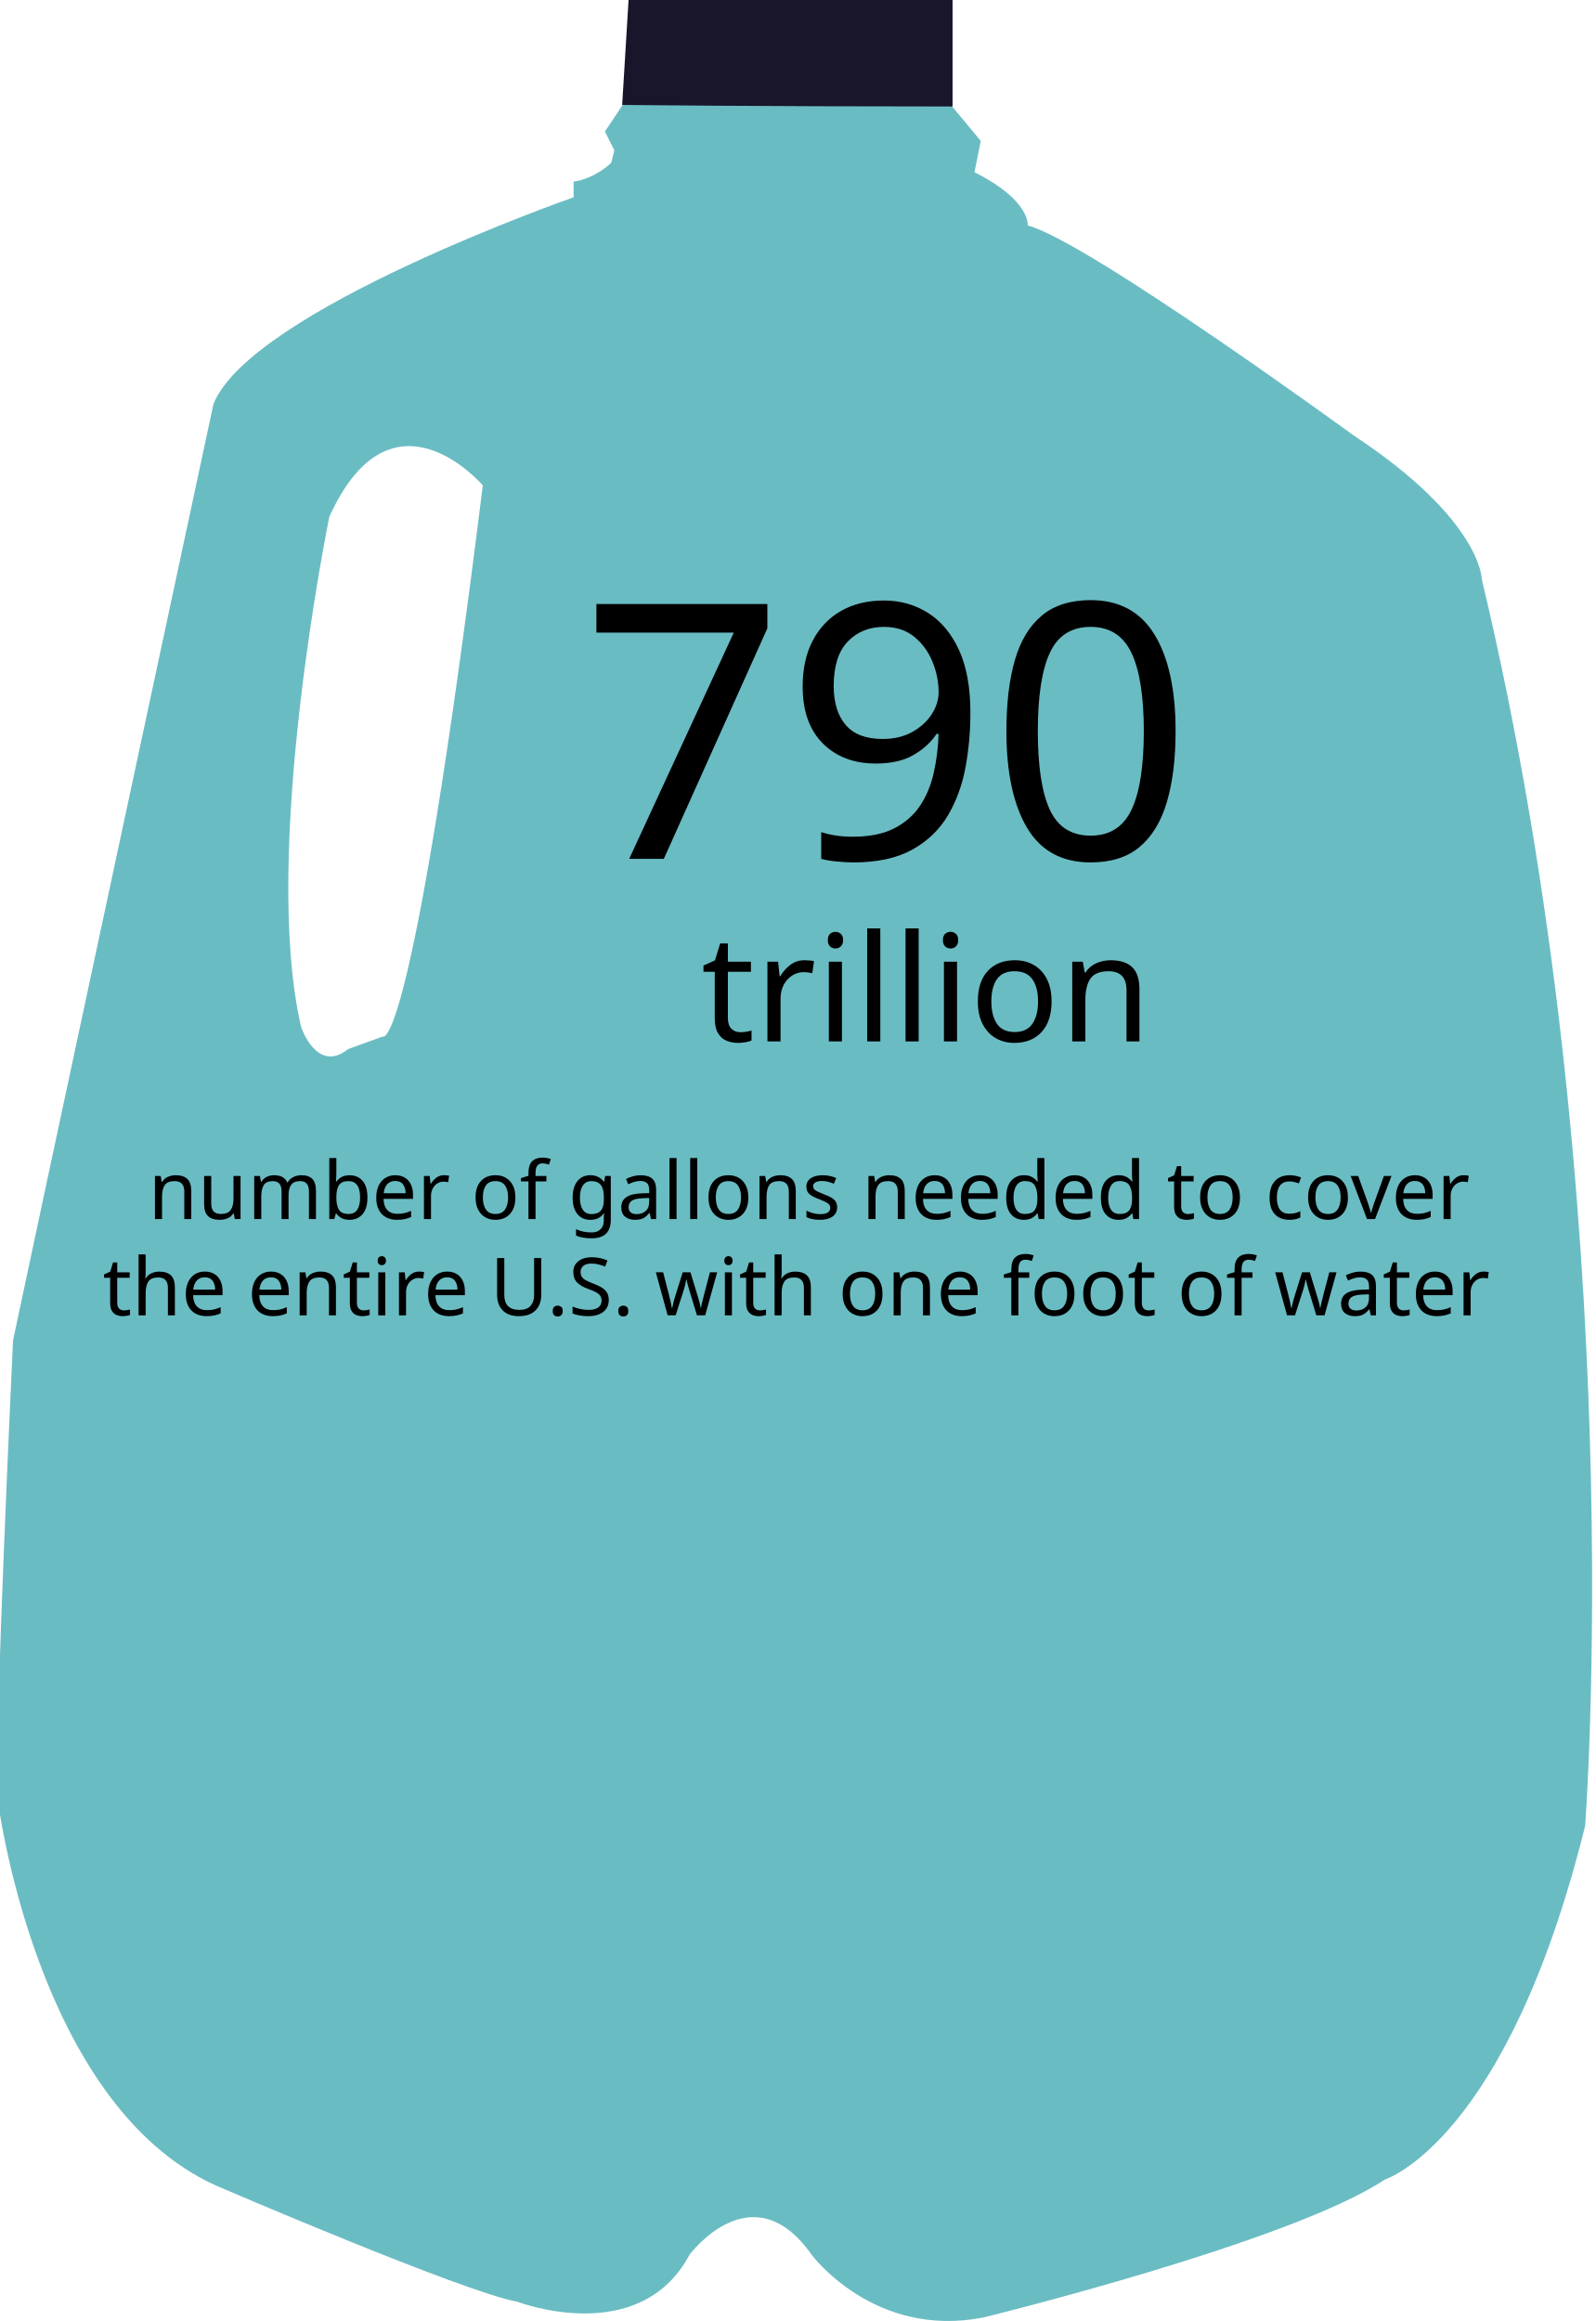
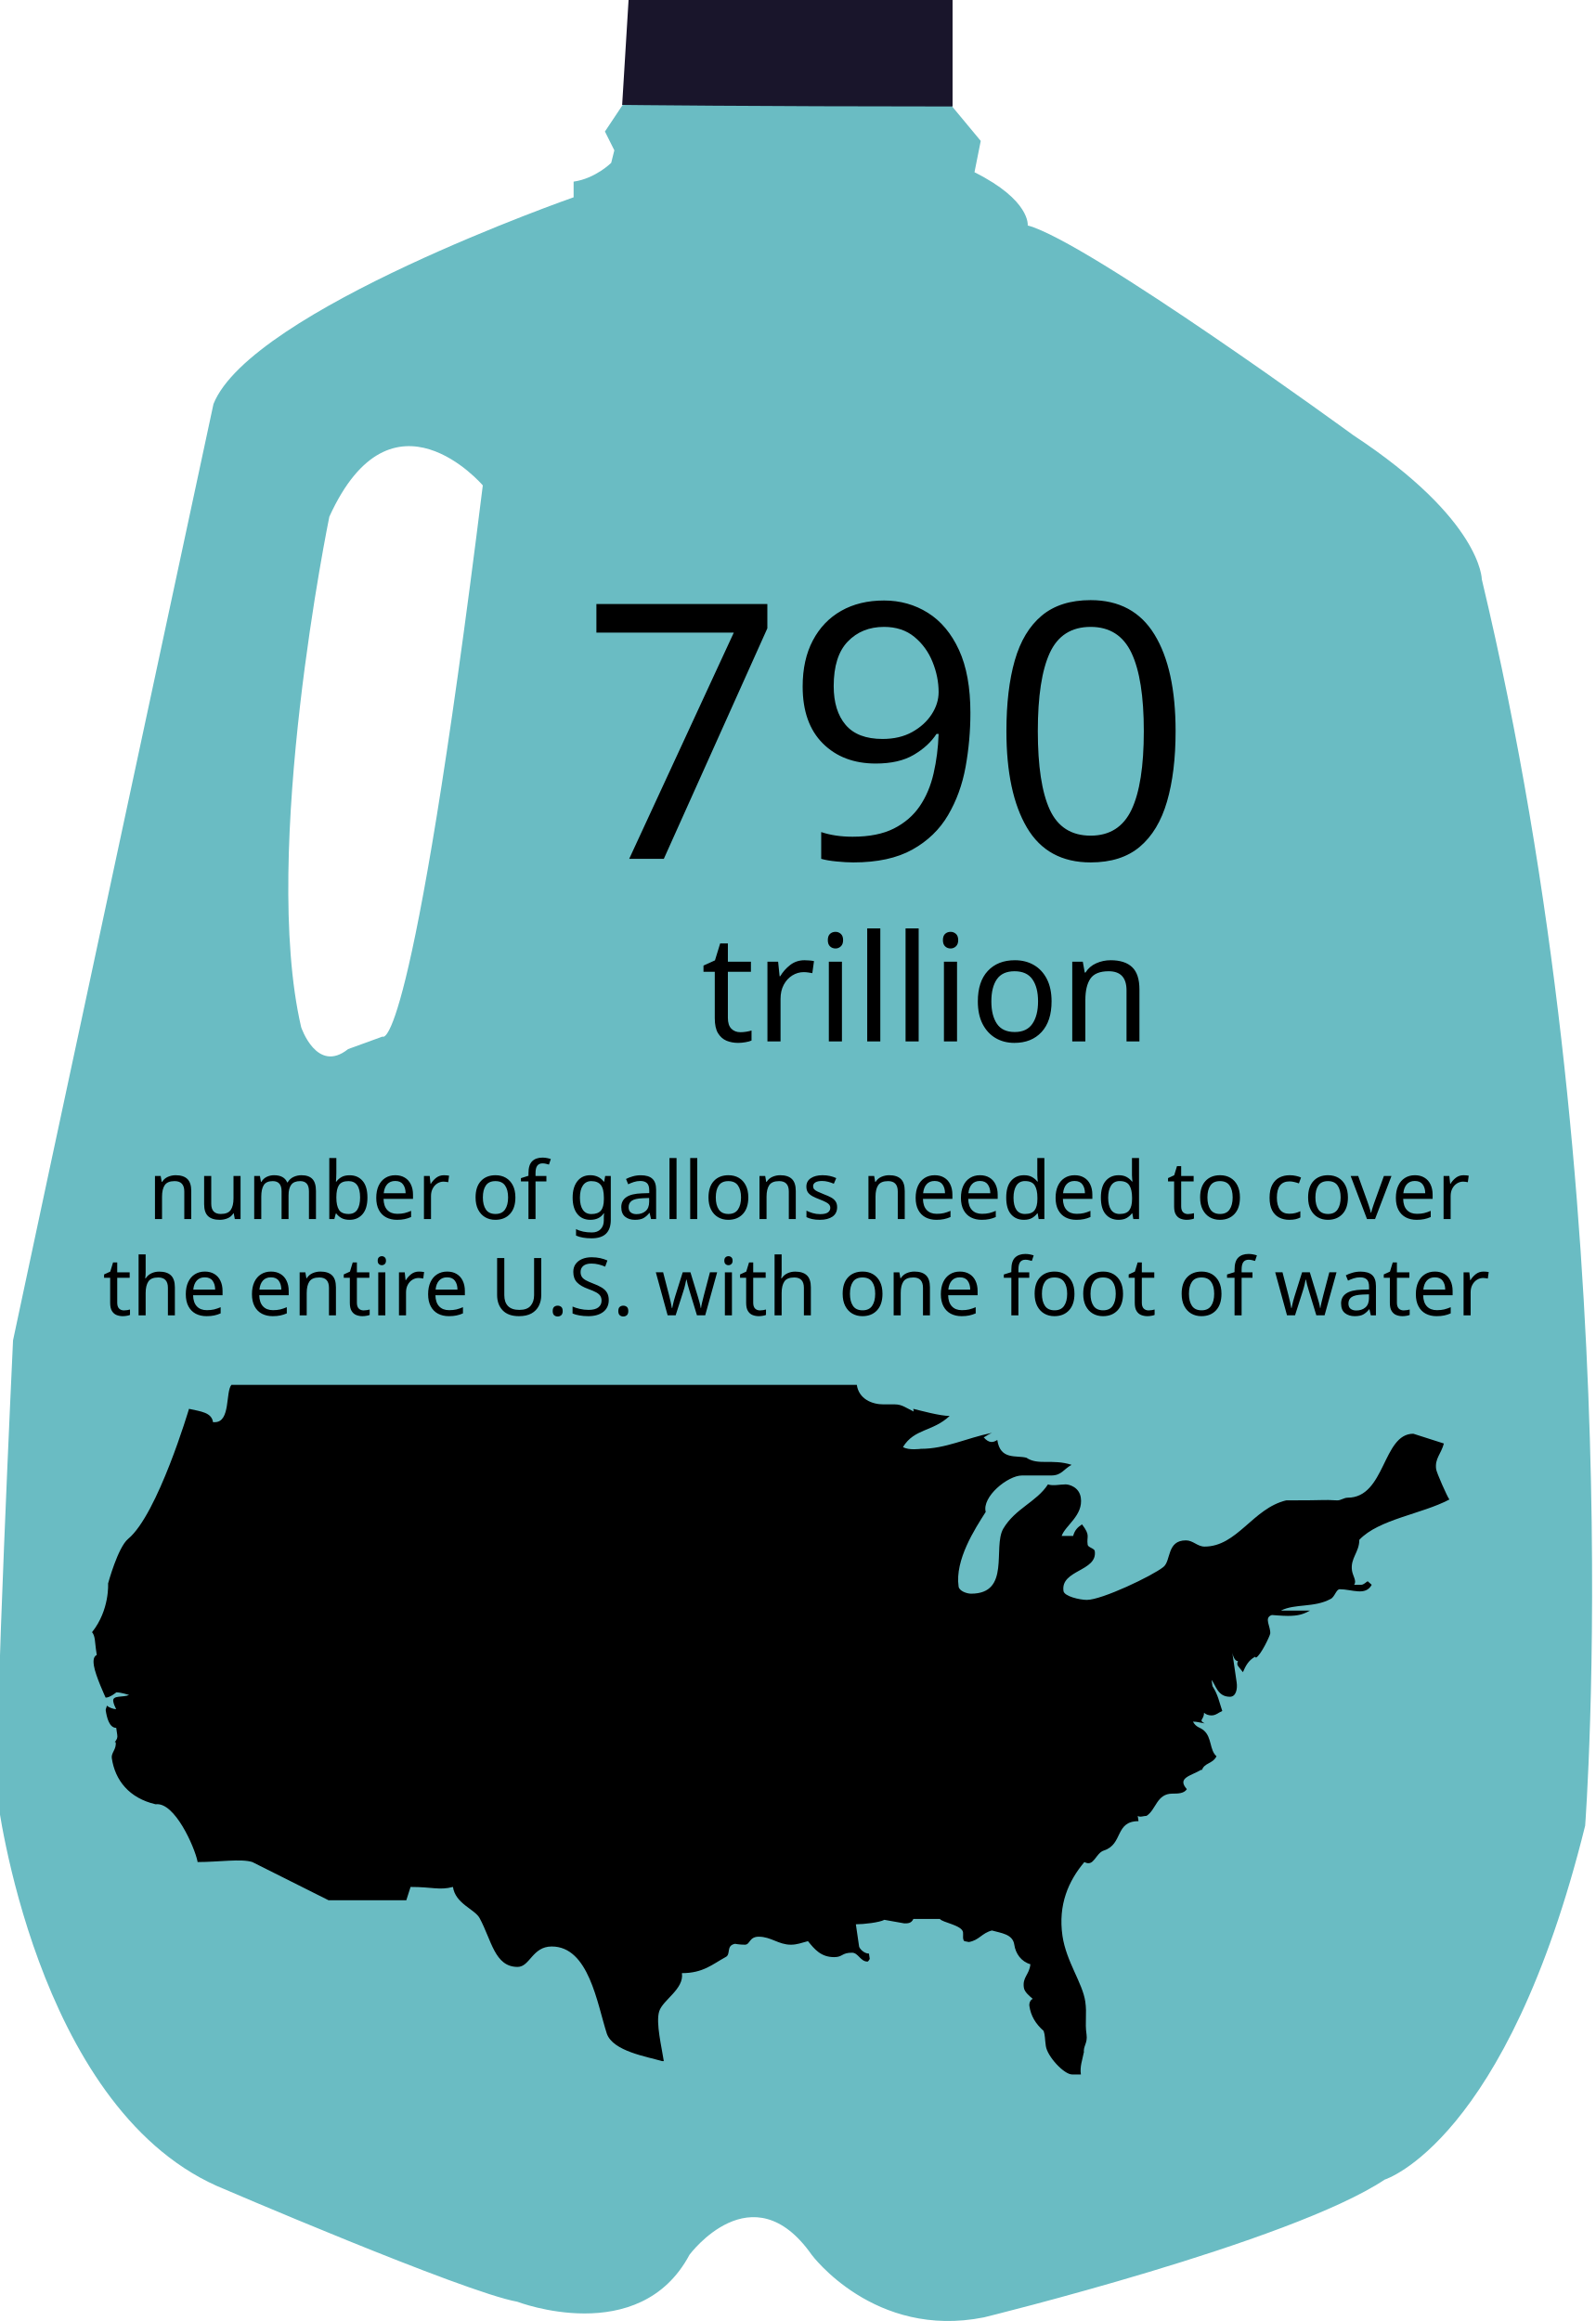
<svg xmlns="http://www.w3.org/2000/svg" version="1.1" id="Layer_1" x="0px" y="0px" width="536.378px" height="780.521px" viewBox="0 0 536.378 780.521" enable-background="new 0 0 536.378 780.521" xml:space="preserve">
  <g>
    <g>
-       <path fill="#6ABCC3" d="M329.795,47.392l-2.106,10.53c18.959,9.479,17.903,17.903,17.903,17.903    c20.01,5.263,109.521,70.558,109.521,70.558c43.176,28.433,43.176,48.442,43.176,48.442    c50.553,211.678,34.752,419.134,34.752,419.134c-26.328,106.364-67.396,119.005-67.396,119.005    C434.049,754.024,330.852,779.3,330.852,779.3c-36.861,7.373-57.922-21.062-57.922-21.062c-20.01-28.435-41.069,0-41.069,0    c-16.853,31.595-57.922,15.798-57.922,15.798c-17.903-3.157-101.101-38.964-101.101-38.964    c-61.081-27.384-73.72-130.586-73.72-130.586c-1.052-20.011,5.267-153.751,5.267-153.751    C9.3,427.212,71.786,135.853,71.786,135.853c12.635-31.595,121.105-69.508,121.105-69.508v-5.267    c7.373-1.051,12.637-6.318,12.637-6.318l1.055-4.212l-3.161-6.318l8.424-12.636l2.175-18.333l100.026,15.161L329.795,47.392z     M162.352,163.23c0,0-30.543-35.806-51.604,10.534c0,0-23.17,112.683-9.479,171.655c0,0,5.267,15.797,15.798,7.373l11.584-4.212    C128.651,348.581,138.13,358.056,162.352,163.23z" />
+       <path fill="#6ABCC3" d="M329.794,47.392l-2.105,10.53c18.959,9.479,17.902,17.903,17.902,17.903    c20.011,5.263,109.521,70.558,109.521,70.558c43.176,28.433,43.176,48.442,43.176,48.442    c50.553,211.678,34.752,419.134,34.752,419.134c-26.328,106.364-67.396,119.005-67.396,119.005    C434.048,754.024,330.852,779.3,330.852,779.3c-36.86,7.373-57.922-21.062-57.922-21.062c-20.01-28.436-41.069,0-41.069,0    c-16.853,31.595-57.922,15.798-57.922,15.798c-17.903-3.157-101.101-38.964-101.101-38.964    c-61.081-27.385-73.72-130.586-73.72-130.586c-1.052-20.012,5.267-153.751,5.267-153.751    C9.3,427.212,71.786,135.853,71.786,135.853c12.635-31.595,121.105-69.508,121.105-69.508v-5.267    c7.373-1.051,12.637-6.318,12.637-6.318l1.055-4.212l-3.161-6.318l8.424-12.636l2.175-18.333l100.025,15.161L329.794,47.392z     M162.352,163.23c0,0-30.543-35.806-51.604,10.534c0,0-23.17,112.683-9.479,171.655c0,0,5.267,15.797,15.798,7.373l11.584-4.212    C128.651,348.581,138.13,358.056,162.352,163.23z" />
    </g>
    <path fill="#19152B" d="M209.215,35.279c0,0,45.303,0.528,111.104,0.528V0H211.368L209.215,35.279z" />
  </g>
  <rect x="32.689" y="390.261" fill="none" width="468" height="59.5" />
-   <text transform="matrix(1 0 0 1 49.8149 409.9434)">
-     <tspan x="0" y="0" font-family="'Interstate-Regular'" font-size="27">number of gallons needed to cover </tspan>
-     <tspan x="-15.255" y="32.4" font-family="'Interstate-Regular'" font-size="27">the entire U.S. with one foot of water</tspan>
-   </text>
+   <text transform="matrix(1 0 0 1 49.8149 409.9434)" font-family="'Interstate-Regular'" font-size="27">number of gallons needed to cover </text>
+   <text transform="matrix(1 0 0 1 34.5601 442.3438)" font-family="'Interstate-Regular'" font-size="27">the entire U.S. with one foot of water</text>
  <text transform="matrix(1 0 0 1 195.2695 288.8154)" font-family="'Interstate-Bold'" font-size="120">790</text>
  <text transform="matrix(1 0 0 1 235.7646 350.21)" font-family="'Interstate-Bold'" font-size="50">trillion</text>
+   <path d="M38.892,585.841c0.348,2.389-1.561,3.587-1.3,5.376c1.088,7.471,5.819,13.452,14.734,15.539  c6.409-0.894,13.081,14.343,14.074,19.127l0.043,0.297c7.128,0,14.681-1.197,18.411,0l25.639,12.854h26.137l1.429-4.481  c7.429,0,9.674,1.196,14.255,0c0.826,5.672,7.326,7.475,8.954,10.462c4.051,7.467,5.06,16.431,12.784,16.431  c4.159,0,4.936-6.871,11.478-6.871c12.463,0,15.249,19.127,18.52,29.287c2.055,5.978,13.606,7.769,18.567,9.261h0.6  c-0.653-4.482-2.762-12.848-1.548-16.735c1.219-3.884,8.424-7.466,7.641-12.848c7.126,0,10.262-2.988,14.655-5.385  c1.947-0.884,0.03-3.876,3.208-4.477c0,0,1.532,0.298,3.31,0.298c1.785,0,1.393-2.688,4.661-2.688c4.157,0,6.629,2.688,10.786,2.688  c2.075,0,3.478-0.595,5.768-1.192c2.177,2.686,4.347,5.371,8.8,5.371c2.971,0,2.457-1.487,6.021-1.487  c2.081,0,2.812,2.986,5.192,2.986c0.294,0,0.759-0.894,0.759-0.894l-0.262-1.79c-1.779,0-3.234-1.804-3.32-2.396  c-0.306-2.093-0.435-2.987-1.087-7.464c2.67,0,7.929-0.605,9.583-1.501l6.708,1.196c1.193,0,2.377,0,3.051-1.498h8.91  c0.77,1.197,7.435,2.093,7.782,4.481c0.131,0.901-0.246,2.396,0.437,2.994l1.523,0.296c3.478-0.598,4.32-2.987,7.756-3.883  c3.104,0.896,7.004,1.191,7.525,4.779c0.437,2.994,2.315,5.678,5.416,6.575c-0.372,3.586-2.724,4.296-2.201,7.881  c0.22,1.501,1.977,2.878,3.003,3.769c-0.853,0.303-1.27,1.501-1.14,2.396c0.479,3.29,2.066,5.978,4.788,8.372  c0.514,1.486,0.392,2.686,0.74,5.08c0.522,3.582,6.147,9.563,8.815,9.563c0.891,0,2.075,0,2.972,0  c-0.392-2.692,0.49-4.785,0.993-7.471l0.043,0.297c-0.348-2.39,1.302-3.283,0.865-6.279c-0.608-4.181,0.186-6.877-0.423-11.058  c-0.914-6.273-6.412-13.447-7.674-22.108c-1.523-10.463,2.058-18.533,7.374-24.812c3.239,1.802,3.727-2.988,6.568-3.884  c6.527-2.092,3.613-9.864,11.633-9.864l-0.26-1.786c0.679,0.593,2.075,0,2.97,0c3.254-2.094,3.364-7.475,8.714-7.475  c1.778,0,3.857,0,4.828-1.489c-3.387-3.86,1.243-4.406,4.99-6.61l0.037,0.332c0.794-2.692,3.555-2.094,4.948-4.785  c-2.379-2.088-1.514-6.273-4.232-8.668c-1.358-1.186-2.503-0.895-3.702-2.987c1.483,0,2.125,0.301,3.946,0.593  c-2.254-1.186-0.173-1.186-0.218-3.576c0.678,0.594,1.604,0.891,2.5,0.891c1.489,0,2.242-0.891,3.644-1.489  c-1.027-2.987-1.376-5.382-3.3-8.37l-0.305-2.094c1.454,1.796,2.02,5.68,6.175,5.68c2.083,0,2.58-2.691,2.274-4.785  c-0.303-2.081-0.913-6.271-1.479-10.162c0,0,0.436,2.948,1.918,2.948c-0.673,1.495,0.163,1.646,1.66,3.738  c0.887-2.093,1.866-3.987,4.064-5.187l0.341,0.303c1.653-0.895,4.599-7.173,4.772-8.073c0.237-2.392-2.273-5.38,0.567-6.273  c0.297,0,3.304,0.296,5.386,0.296c3.57,0,5.262-0.599,7.46-1.791h-9.802c4.702-2.39,11.157-0.9,16.665-3.889  c1.396-0.593,1.895-3.284,3.091-3.284c4.151,0,8.661,2.389,10.766-1.495l-1.361-1.194c-0.549,0.296-1.309,1.194-2.204,1.194  c-0.888,0-1.477,0-2.371,0c1.011-1.194-0.436-2.991-0.696-4.781c-0.609-4.186,2.476-6.156,2.459-10.338  c6.536-6.942,21.007-8.646,30.294-13.566c-0.729-0.902-4.275-8.968-4.449-10.164c-0.522-3.583,1.632-5.082,2.599-8.663l-10.28-3.288  c-10.396,0-9.344,21.513-22.109,21.513c-1.186,0-2.251,0.904-3.438,0.904c-5.985-0.302-1.779,0-17.232,0  c-11.188,2.684-16.445,15.536-27.431,15.536c-2.372,0-3.876-2.092-6.247-2.092c-6.534,0-4.941,6.872-7.601,8.961  c-3.729,2.987-20.668,11.059-25.726,11.059c-2.372,0-7.592-1.196-7.853-2.987c-1.044-7.173,11.519-6.575,10.518-13.447  c-0.131-0.898-2.256-1.2-2.386-2.094c-0.435-2.986,1.046-2.986-1.897-6.872c-1.353,0.895-2.406,1.793-2.992,3.886H357  c1.259-3.586,7.313-6.875,6.443-12.854c-0.521-3.584-3.92-4.479-5.106-4.479c-1.79,0-4.379,0.593-5.939,0  c-3.888,5.975-11.011,8.066-15.057,14.94c-3.54,6.271,2.584,21.815-10.788,21.815c-1.476,0-3.983-0.896-4.201-2.389  c-1.306-8.969,5.488-19.427,9.116-25.106c-1.334-5.082,7.418-12.252,12.181-12.252c2.661,0,5.335,0,9.788,0  c3.569,0,4.16-2.092,6.908-3.583c-6.542-2.092-11.247,0.295-15.194-2.39c-3.399-0.902-8.79,0.89-9.79-5.979  c-1.345,0.895-2.79,1.197-4.583-0.896c0.302,0,1.357-0.898,2.761-1.491c-8.659,1.787-15.554,5.373-23.875,5.373  c0,0-4.068,0.597-6.022-0.595c3.837-6.279,9.946-5.081,15.697-10.461c-3.266,0-9.761-1.794-12.231-2.393l0.131,0.9  c-2.545-1.197-3.904-2.395-6.29-2.395c-1.482,0-2.37,0-3.853,0c-3.867,0-8.283-1.791-8.979-6.572H77.822  c-2.023,2.389-0.248,12.551-5.589,12.551h-0.601c-0.479-3.287-4.084-3.584-8.075-4.484c0,0-10.525,35.512-20.468,43.734  c-3.476,2.872-6.744,15.008-6.744,15.008s0.576,8.899-5.394,16.371c1.069,1.196,0.983,3.488,1.287,5.574  c0.13,0.896,0.174,1.191,0.306,2.1c-1.401,0.592-1.096,2.686-0.966,3.58c0.479,3.292,3.944,10.755,3.944,10.755  c1.483,0,3.605-1.79,3.605-1.79c1.483,0,4.281,0.896,4.281,0.896c-1.951,0.894-5.64,0-5.334,2.092  c0.13,0.896,0.557,1.791,0.983,2.686c-0.889,0-2.464-0.592-3.143-1.19c0.043,0.296-0.419,1.19-0.375,1.498  c0.348,2.39,1.166,5.972,3.543,5.972c0.13,0.895,0.218,1.498,0.349,2.395c0.13,0.895-0.08,1.489-0.843,2.391H38.892z" />
</svg>
